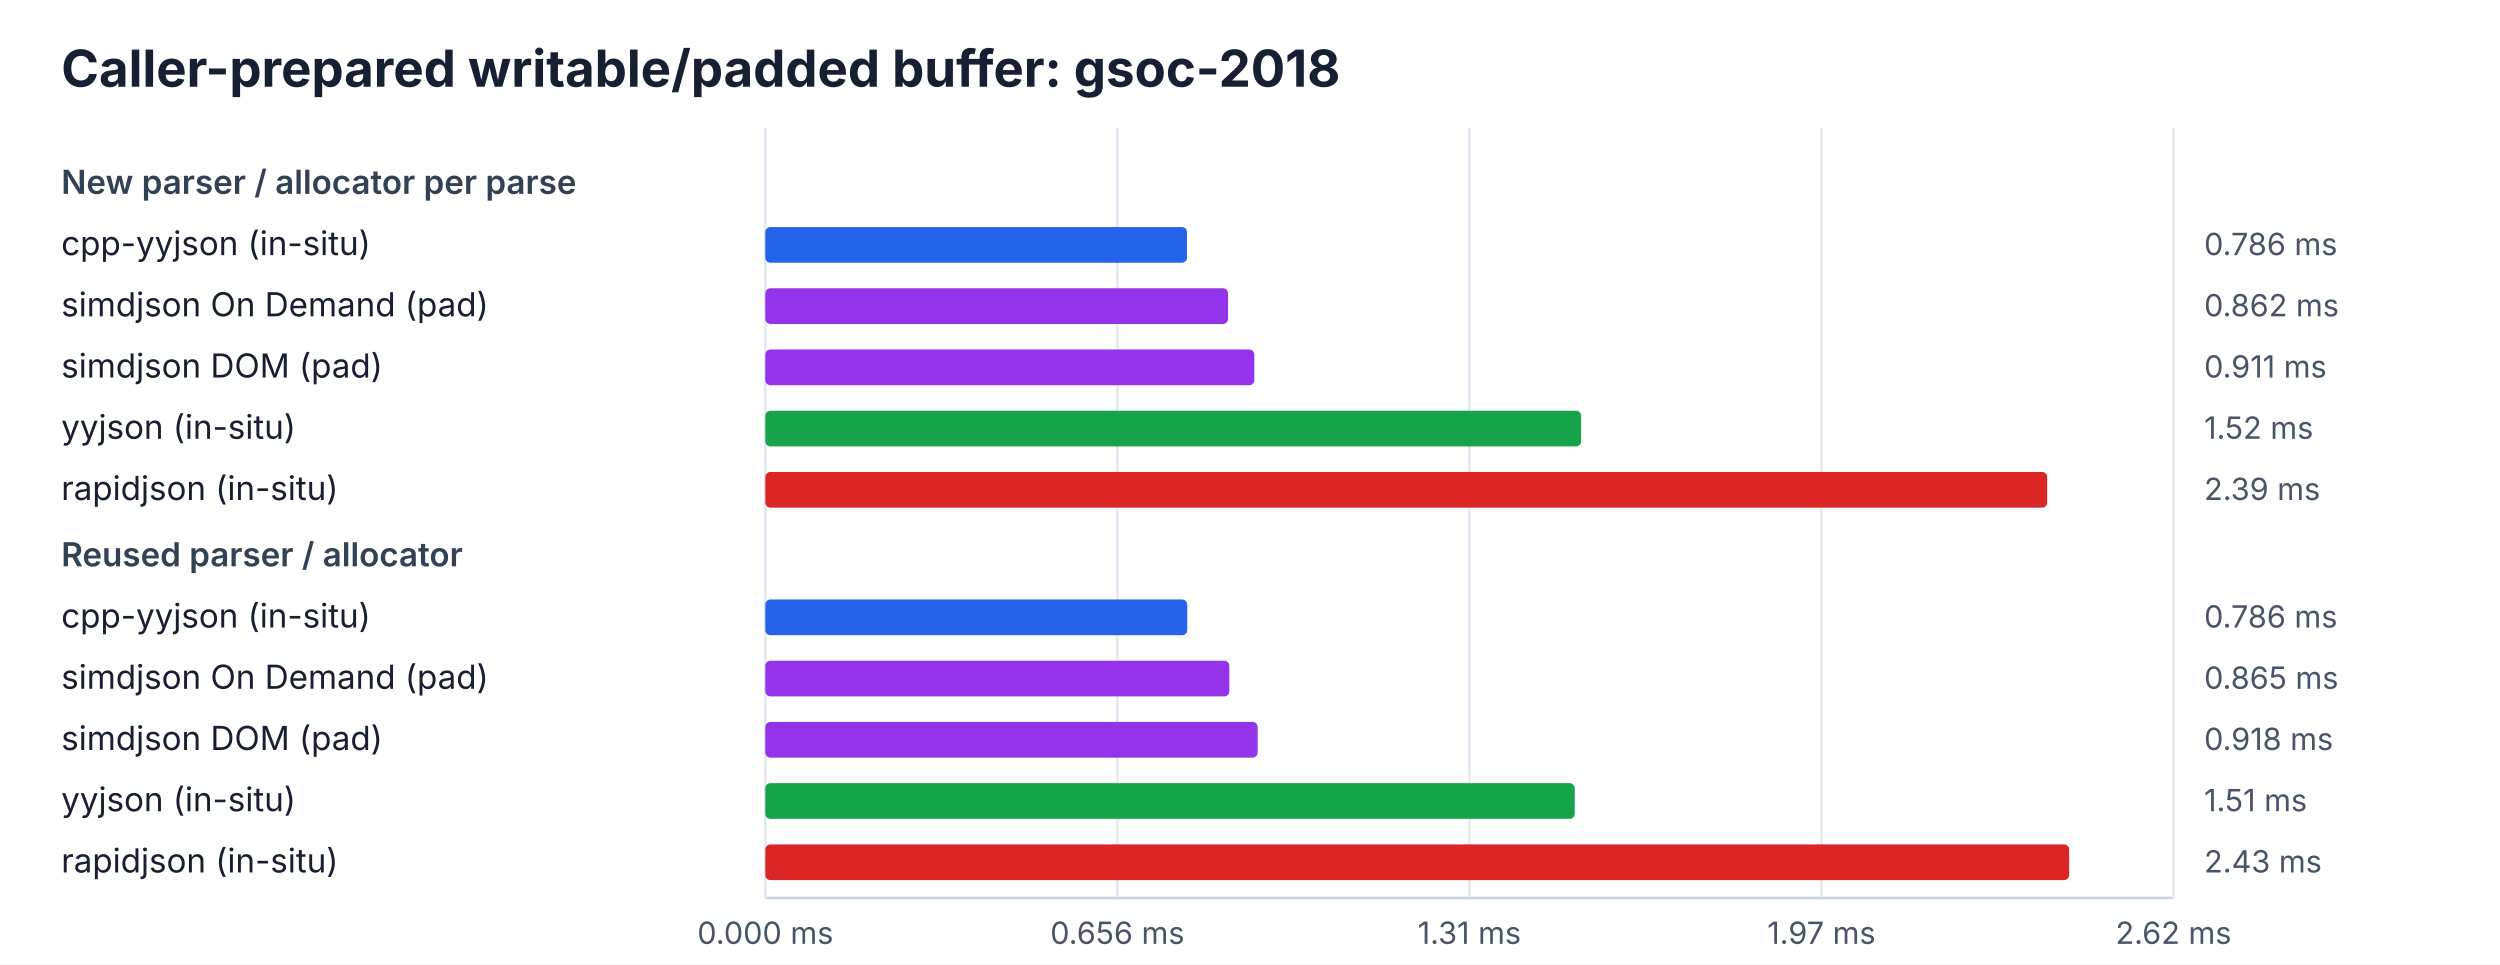
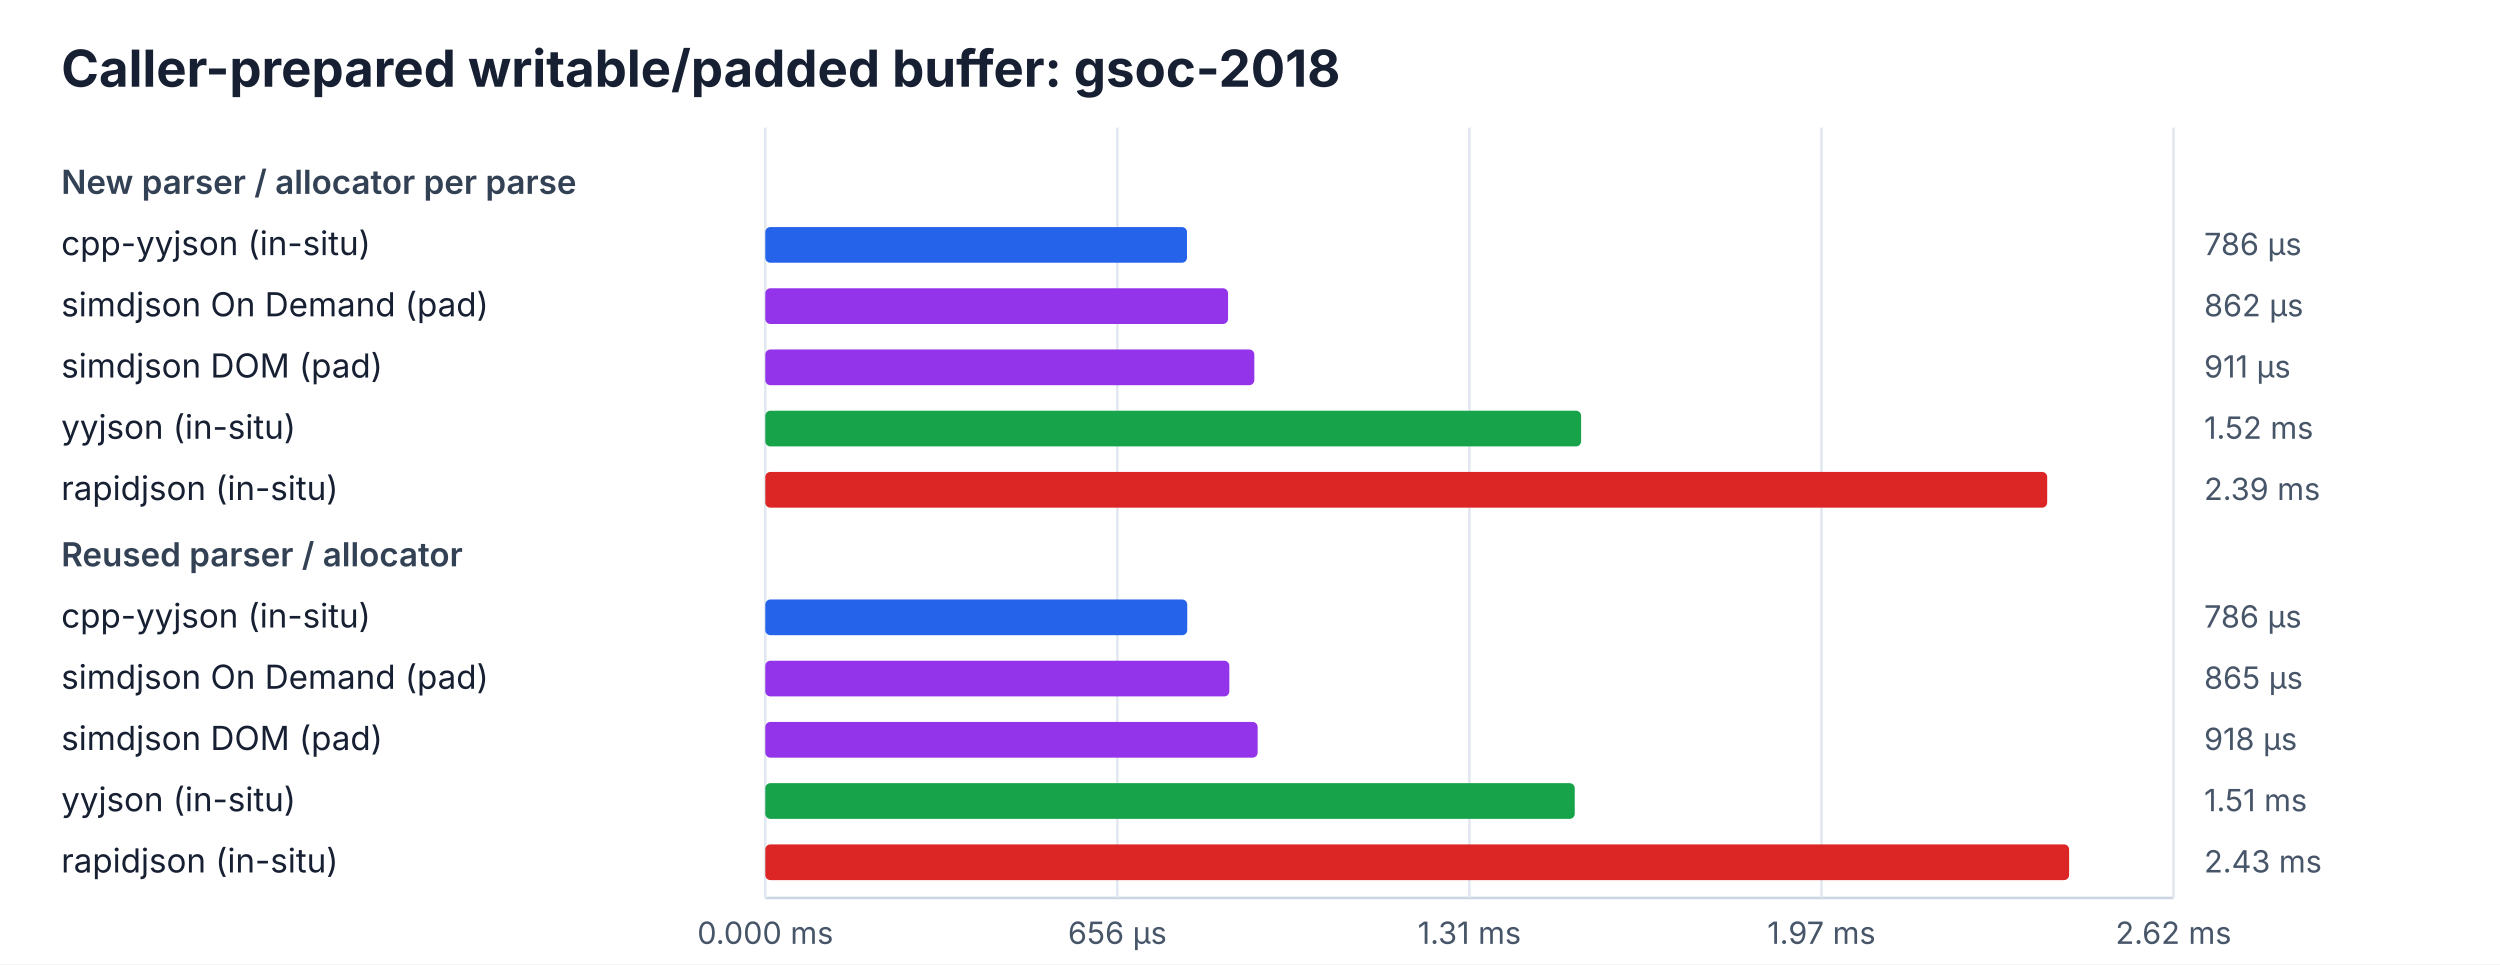
<svg xmlns="http://www.w3.org/2000/svg" width="980" height="378" viewBox="0 0 980 378">
  <rect width="100%" height="100%" fill="#ffffff" />
  <style>text{font-family:ui-sans-serif,system-ui,-apple-system,BlinkMacSystemFont,"Segoe UI",sans-serif;fill:#172033}.title{font-size:20px;font-weight:700}.heading{font-size:13px;font-weight:600;fill:#334155}.label{font-size:13px}.value{font-size:12px;fill:#475569}.axis{stroke:#cbd5e1;stroke-width:1}.grid{stroke:#e2e8f0;stroke-width:1}</style>
  <text x="24" y="34" class="title">Caller-prepared writable/padded buffer: gsoc-2018</text>
  <line x1="300" y1="352" x2="852" y2="352" class="axis" />
  <line x1="300.0" y1="50" x2="300.0" y2="352" class="grid" />
  <text x="300.0" y="370" class="value" text-anchor="middle">0.000 ms</text>
  <line x1="438.0" y1="50" x2="438.0" y2="352" class="grid" />
-   <text x="438.0" y="370" class="value" text-anchor="middle">0.656 ms</text>
+   <text x="438.0" y="370" class="value" text-anchor="middle">656 µs</text>
  <line x1="576.0" y1="50" x2="576.0" y2="352" class="grid" />
  <text x="576.0" y="370" class="value" text-anchor="middle">1.31 ms</text>
  <line x1="714.0" y1="50" x2="714.0" y2="352" class="grid" />
  <text x="714.0" y="370" class="value" text-anchor="middle">1.97 ms</text>
  <line x1="852.0" y1="50" x2="852.0" y2="352" class="grid" />
  <text x="852.0" y="370" class="value" text-anchor="middle">2.62 ms</text>
  <text x="24" y="76" class="heading">New parser / allocator per parse</text>
  <text x="24" y="100" class="label">cpp-yyjson (in-situ)</text>
  <rect x="300" y="89" width="165.3" height="14" rx="2" fill="#2563eb" />
-   <text x="864" y="100" class="value">0.786 ms</text>
+   <text x="864" y="100" class="value">786 µs</text>
  <text x="24" y="124" class="label">simdjson On Demand (pad)</text>
  <rect x="300" y="113" width="181.4" height="14" rx="2" fill="#9333ea" />
-   <text x="864" y="124" class="value">0.862 ms</text>
+   <text x="864" y="124" class="value">862 µs</text>
  <text x="24" y="148" class="label">simdjson DOM (pad)</text>
  <rect x="300" y="137" width="191.7" height="14" rx="2" fill="#9333ea" />
-   <text x="864" y="148" class="value">0.911 ms</text>
+   <text x="864" y="148" class="value">911 µs</text>
  <text x="24" y="172" class="label">yyjson (in-situ)</text>
  <rect x="300" y="161" width="319.8" height="14" rx="2" fill="#16a34a" />
  <text x="864" y="172" class="value">1.52 ms</text>
  <text x="24" y="196" class="label">rapidjson (in-situ)</text>
  <rect x="300" y="185" width="502.5" height="14" rx="2" fill="#dc2626" />
  <text x="864" y="196" class="value">2.39 ms</text>
  <text x="24" y="222" class="heading">Reused parser / allocator</text>
  <text x="24" y="246" class="label">cpp-yyjson (in-situ)</text>
  <rect x="300" y="235" width="165.4" height="14" rx="2" fill="#2563eb" />
-   <text x="864" y="246" class="value">0.786 ms</text>
+   <text x="864" y="246" class="value">786 µs</text>
  <text x="24" y="270" class="label">simdjson On Demand (pad)</text>
  <rect x="300" y="259" width="181.9" height="14" rx="2" fill="#9333ea" />
-   <text x="864" y="270" class="value">0.865 ms</text>
+   <text x="864" y="270" class="value">865 µs</text>
  <text x="24" y="294" class="label">simdjson DOM (pad)</text>
  <rect x="300" y="283" width="193.0" height="14" rx="2" fill="#9333ea" />
-   <text x="864" y="294" class="value">0.918 ms</text>
+   <text x="864" y="294" class="value">918 µs</text>
  <text x="24" y="318" class="label">yyjson (in-situ)</text>
  <rect x="300" y="307" width="317.3" height="14" rx="2" fill="#16a34a" />
  <text x="864" y="318" class="value">1.51 ms</text>
  <text x="24" y="342" class="label">rapidjson (in-situ)</text>
  <rect x="300" y="331" width="511.1" height="14" rx="2" fill="#dc2626" />
  <text x="864" y="342" class="value">2.43 ms</text>
</svg>
